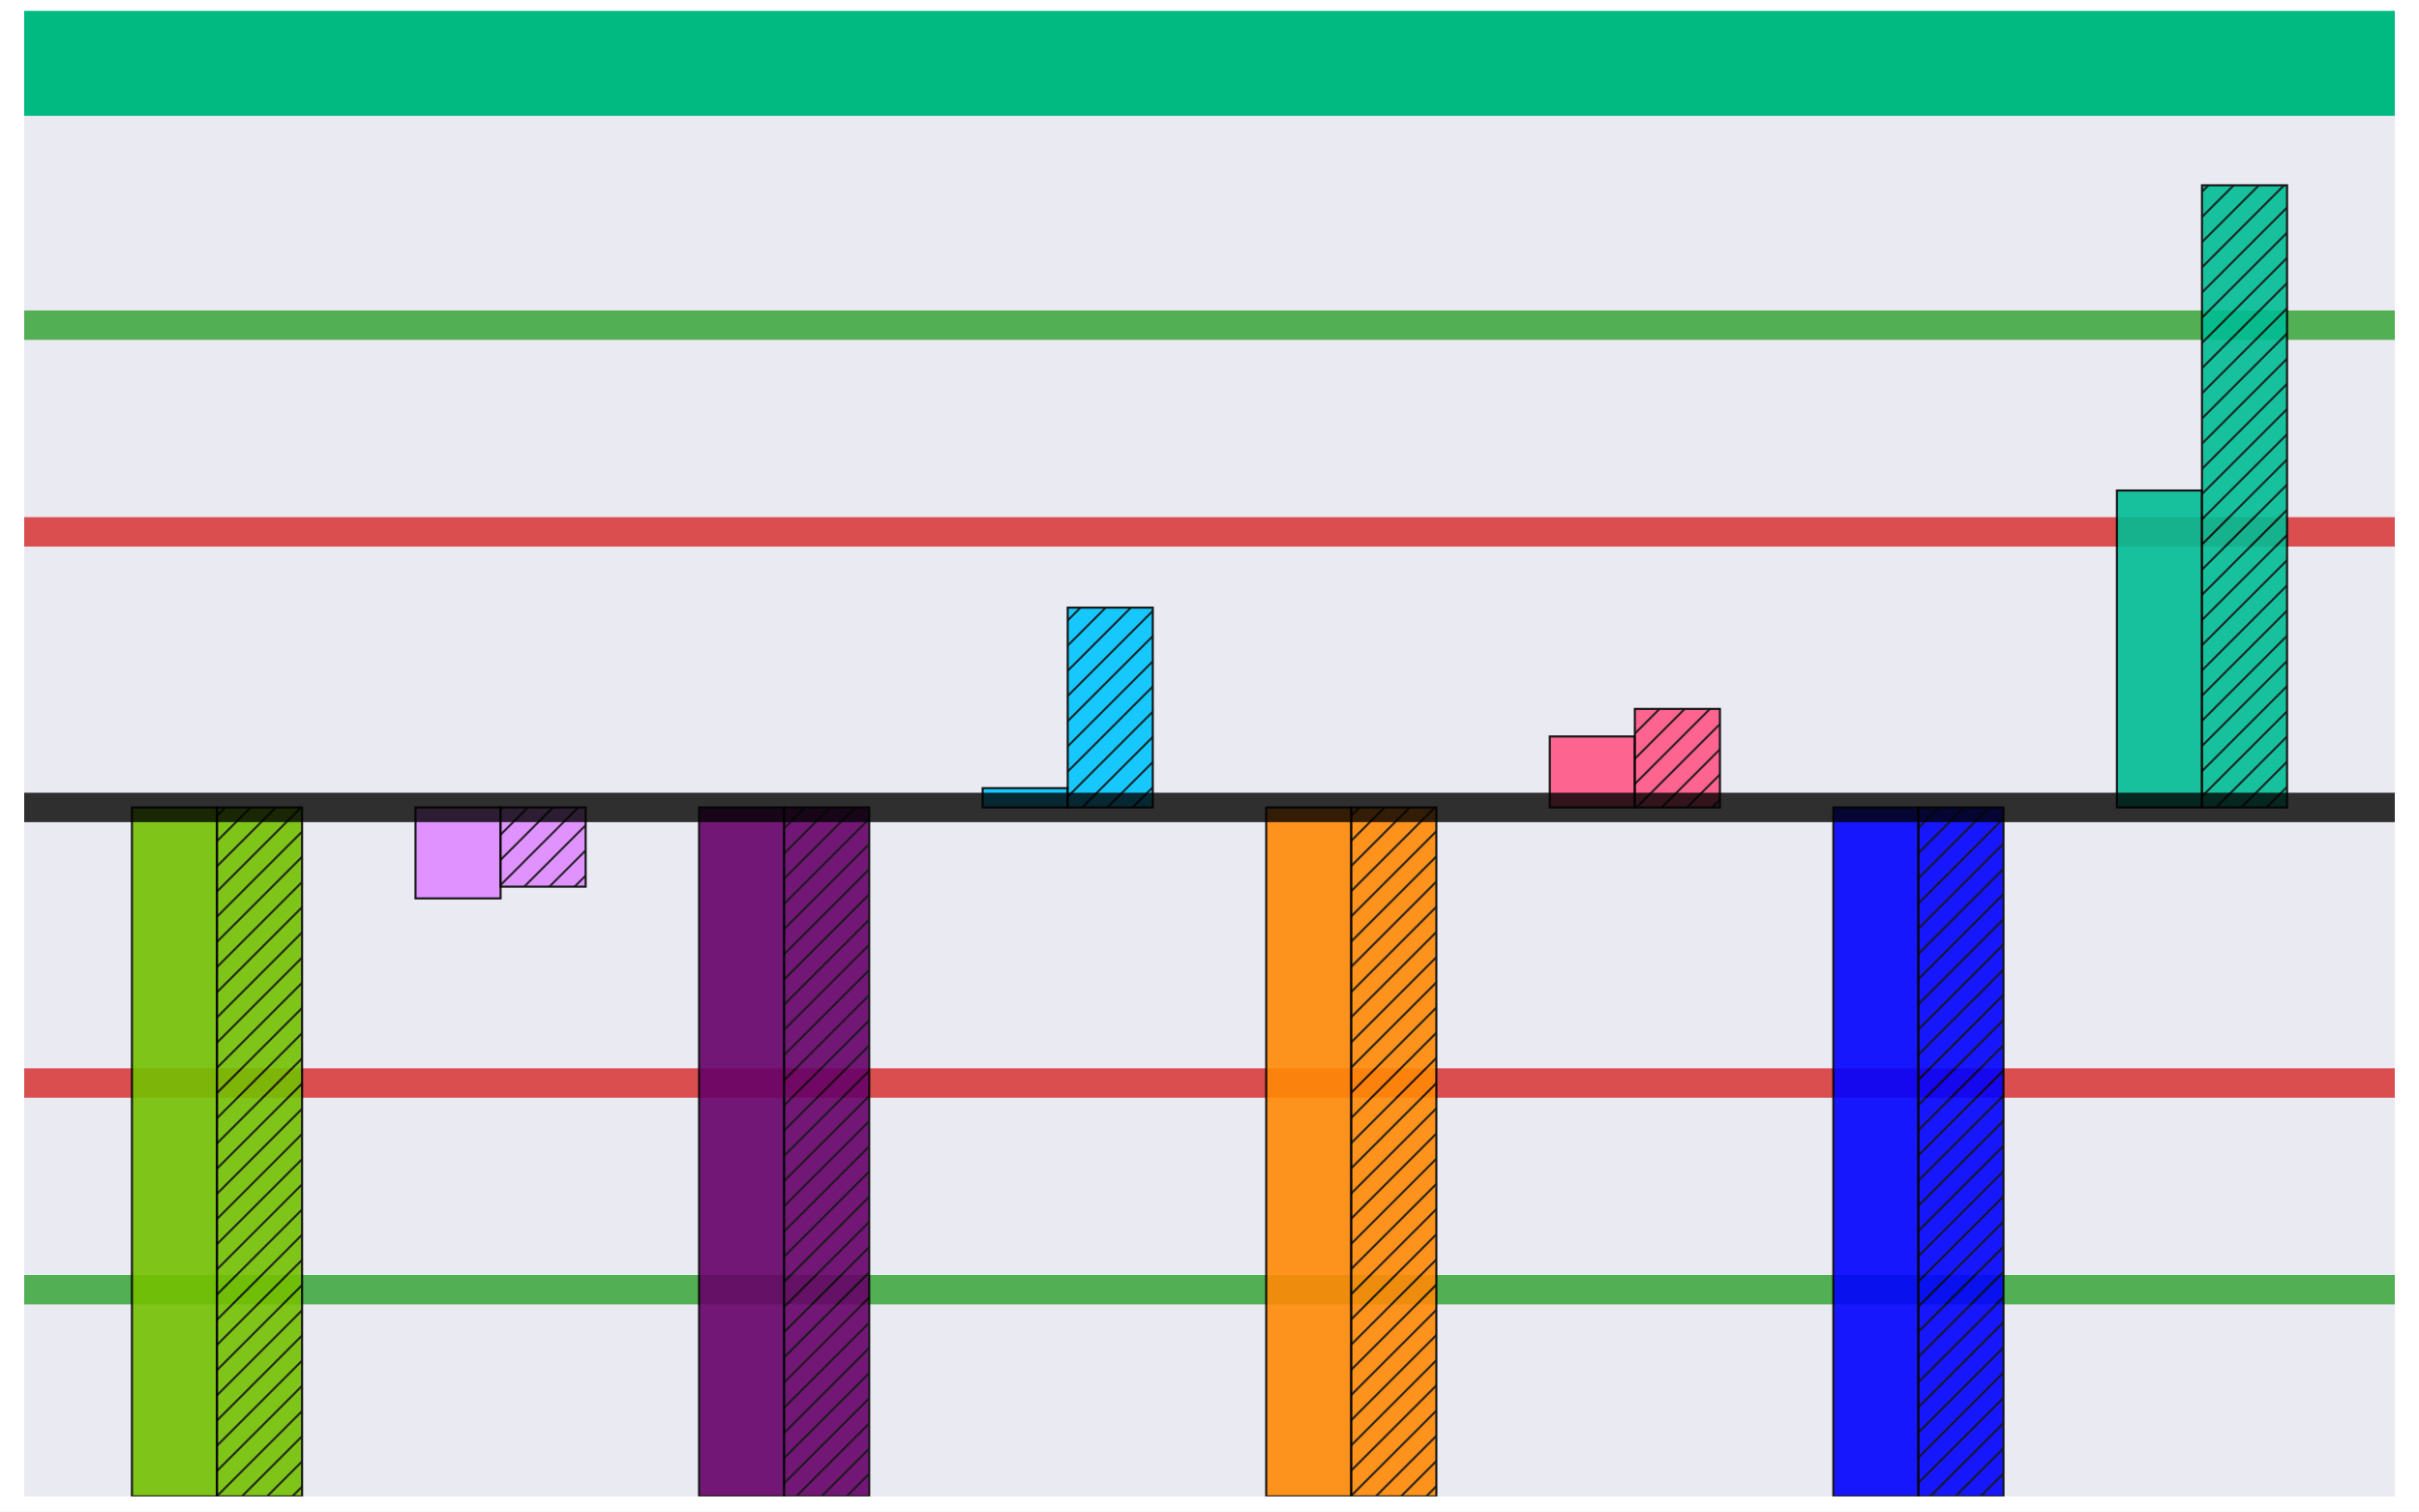
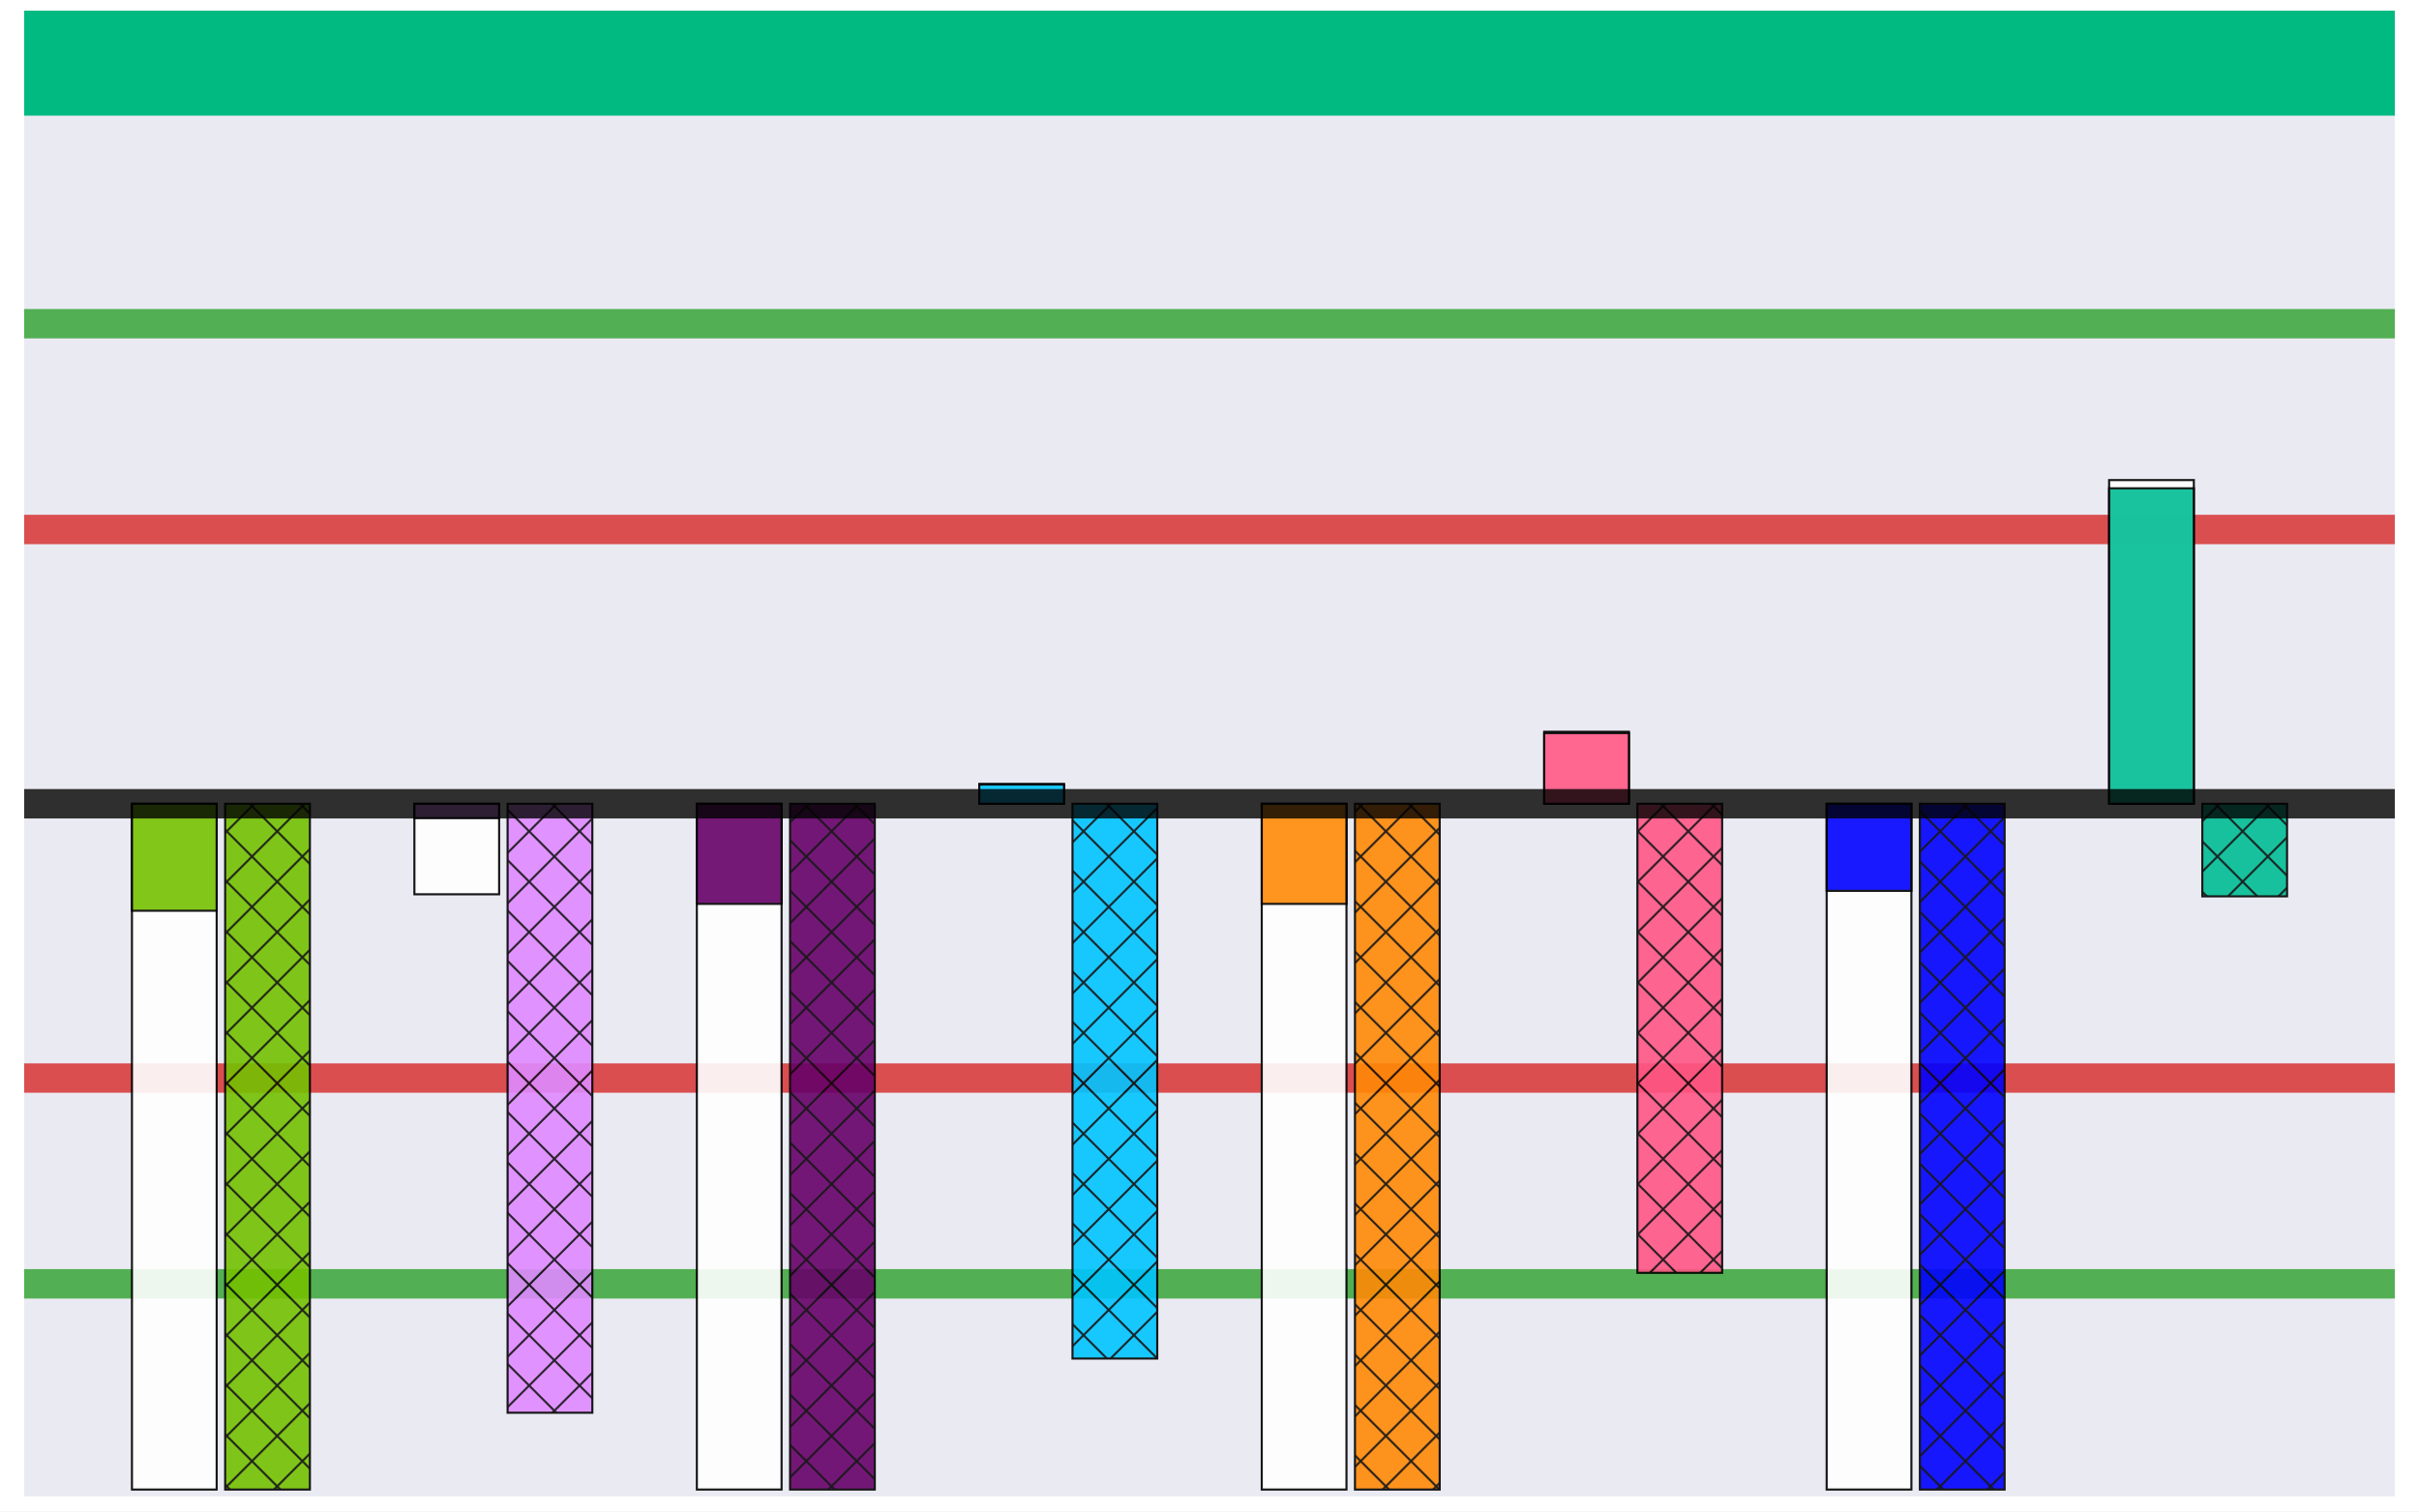
<svg xmlns="http://www.w3.org/2000/svg" width="1152pt" height="720pt" viewBox="0 0 1152 720" version="1.1">
  <defs>
    <style type="text/css">*{stroke-linejoin: round; stroke-linecap: butt}</style>
  </defs>
  <g id="figure_1">
    <g id="patch_1">
      <path d="M 0 720  L 1152 720  L 1152 0  L 0 0  z " style="fill: #ffffff" />
    </g>
    <g id="axes_1">
      <g id="patch_2">
        <path d="M 11.52 712.8  L 1140.48 712.8  L 1140.48 7.2  L 11.52 7.2  z " style="fill: #eaeaf2" />
      </g>
      <g id="matplotlib.axis_1" />
      <g id="matplotlib.axis_2" />
      <g id="line2d_1">
-         <path d="M 11.52 30.173  L 1140.48 30.173  " style="fill: none; stroke: #00ba81; stroke-width: 50" />
+         <path d="M 11.52 30.067  L 1140.48 30.067  " style="fill: none; stroke: #00ba81; stroke-width: 50" />
      </g>
      <g id="line2d_2">
-         <path d="M 11.52 154.884  L 1140.48 154.884  " clip-path="url(#p1ad3f38252)" style="fill: none; stroke: #2ca02c; stroke-opacity: 0.8; stroke-width: 14; stroke-linecap: round" />
+         <path d="M 11.52 154.2  L 1140.48 154.2  " clip-path="url(#p8ee1b9974e)" style="fill: none; stroke: #2ca02c; stroke-opacity: 0.8; stroke-width: 14; stroke-linecap: round" />
      </g>
      <g id="line2d_3">
-         <path d="M 11.52 253.34  L 1140.48 253.34  " clip-path="url(#p1ad3f38252)" style="fill: none; stroke: #d62728; stroke-opacity: 0.8; stroke-width: 14; stroke-linecap: round" />
+         <path d="M 11.52 252.2  L 1140.48 252.2  " clip-path="url(#p8ee1b9974e)" style="fill: none; stroke: #d62728; stroke-opacity: 0.8; stroke-width: 14; stroke-linecap: round" />
      </g>
      <g id="line2d_4">
-         <path d="M 11.52 614.344  L 1140.48 614.344  " clip-path="url(#p1ad3f38252)" style="fill: none; stroke: #2ca02c; stroke-opacity: 0.8; stroke-width: 14; stroke-linecap: round" />
+         <path d="M 11.52 611.533  L 1140.48 611.533  " clip-path="url(#p8ee1b9974e)" style="fill: none; stroke: #2ca02c; stroke-opacity: 0.8; stroke-width: 14; stroke-linecap: round" />
      </g>
      <g id="line2d_5">
-         <path d="M 11.52 515.888  L 1140.48 515.888  " clip-path="url(#p1ad3f38252)" style="fill: none; stroke: #d62728; stroke-opacity: 0.8; stroke-width: 14; stroke-linecap: round" />
+         <path d="M 11.52 513.533  L 1140.48 513.533  " clip-path="url(#p8ee1b9974e)" style="fill: none; stroke: #d62728; stroke-opacity: 0.8; stroke-width: 14; stroke-linecap: round" />
      </g>
      <g id="patch_3">
        <path d="M 11.52 712.8  L 11.52 7.2  " style="fill: none" />
      </g>
      <g id="patch_4">
        <path d="M 1140.48 712.8  L 1140.48 7.2  " style="fill: none" />
      </g>
      <g id="patch_5">
        <path d="M 11.52 712.8  L 1140.48 712.8  " style="fill: none" />
      </g>
      <g id="patch_6">
        <path d="M 11.52 7.2  L 1140.48 7.2  " style="fill: none" />
      </g>
      <g id="patch_7">
-         <path d="M 62.836 384.614  L 103.349 384.614  L 103.349 712.8  L 62.836 712.8  z " clip-path="url(#p1ad3f38252)" style="fill: #73c000; opacity: 0.9; stroke: #000000; stroke-linejoin: miter" />
+         <path d="M 62.836 382.867  L 103.19 382.867  L 103.19 709.533  L 62.836 709.533  z " clip-path="url(#p8ee1b9974e)" style="fill: #ffffff; opacity: 0.9; stroke: #000000; stroke-linejoin: miter" />
      </g>
      <g id="patch_8">
-         <path d="M 103.349 384.614  L 143.862 384.614  L 143.862 712.8  L 103.349 712.8  z " clip-path="url(#p1ad3f38252)" style="fill: url(#ha3f6413362); opacity: 0.9; stroke: #000000; stroke-linejoin: miter" />
+         <path d="M 197.348 382.867  L 237.702 382.867  L 237.702 425.987  L 197.348 425.987  z " clip-path="url(#p8ee1b9974e)" style="fill: #ffffff; opacity: 0.9; stroke: #000000; stroke-linejoin: miter" />
      </g>
      <g id="patch_9">
-         <path d="M 197.879 384.614  L 238.392 384.614  L 238.392 427.935  L 197.879 427.935  z " clip-path="url(#p1ad3f38252)" style="fill: #df89ff; opacity: 0.9; stroke: #000000; stroke-linejoin: miter" />
+         <path d="M 331.861 382.867  L 372.214 382.867  L 372.214 709.533  L 331.861 709.533  z " clip-path="url(#p8ee1b9974e)" style="fill: #ffffff; opacity: 0.9; stroke: #000000; stroke-linejoin: miter" />
      </g>
      <g id="patch_10">
-         <path d="M 238.392 384.614  L 278.905 384.614  L 278.905 422.355  L 238.392 422.355  z " clip-path="url(#p1ad3f38252)" style="fill: url(#h78efa15280); opacity: 0.9; stroke: #000000; stroke-linejoin: miter" />
+         <path d="M 466.373 382.867  L 506.726 382.867  L 506.726 373.393  L 466.373 373.393  z " clip-path="url(#p8ee1b9974e)" style="fill: #ffffff; opacity: 0.9; stroke: #000000; stroke-linejoin: miter" />
      </g>
      <g id="patch_11">
-         <path d="M 332.922 384.614  L 373.435 384.614  L 373.435 712.8  L 332.922 712.8  z " clip-path="url(#p1ad3f38252)" style="fill: #660068; opacity: 0.9; stroke: #000000; stroke-linejoin: miter" />
+         <path d="M 600.885 382.867  L 641.238 382.867  L 641.238 709.533  L 600.885 709.533  z " clip-path="url(#p8ee1b9974e)" style="fill: #ffffff; opacity: 0.9; stroke: #000000; stroke-linejoin: miter" />
      </g>
      <g id="patch_12">
-         <path d="M 373.435 384.614  L 413.948 384.614  L 413.948 712.8  L 373.435 712.8  z " clip-path="url(#p1ad3f38252)" style="fill: url(#h76f5bb1f6e); opacity: 0.9; stroke: #000000; stroke-linejoin: miter" />
+         <path d="M 735.397 382.867  L 775.75 382.867  L 775.75 348.567  L 735.397 348.567  z " clip-path="url(#p8ee1b9974e)" style="fill: #ffffff; opacity: 0.9; stroke: #000000; stroke-linejoin: miter" />
      </g>
      <g id="patch_13">
-         <path d="M 467.966 384.614  L 508.478 384.614  L 508.478 375.425  L 467.966 375.425  z " clip-path="url(#p1ad3f38252)" style="fill: #00c4ff; opacity: 0.9; stroke: #000000; stroke-linejoin: miter" />
+         <path d="M 869.909 382.867  L 910.263 382.867  L 910.263 709.533  L 869.909 709.533  z " clip-path="url(#p8ee1b9974e)" style="fill: #ffffff; opacity: 0.9; stroke: #000000; stroke-linejoin: miter" />
      </g>
      <g id="patch_14">
-         <path d="M 508.478 384.614  L 548.991 384.614  L 548.991 289.44  L 508.478 289.44  z " clip-path="url(#p1ad3f38252)" style="fill: url(#h1020ed409c); opacity: 0.9; stroke: #000000; stroke-linejoin: miter" />
+         <path d="M 1004.421 382.867  L 1044.775 382.867  L 1044.775 228.68  L 1004.421 228.68  z " clip-path="url(#p8ee1b9974e)" style="fill: #ffffff; opacity: 0.9; stroke: #000000; stroke-linejoin: miter" />
      </g>
      <g id="patch_15">
-         <path d="M 603.009 384.614  L 643.522 384.614  L 643.522 712.8  L 603.009 712.8  z " clip-path="url(#p1ad3f38252)" style="fill: #ff8805; opacity: 0.9; stroke: #000000; stroke-linejoin: miter" />
+         <path d="M 62.836 382.867  L 103.19 382.867  L 103.19 433.827  L 62.836 433.827  z " clip-path="url(#p8ee1b9974e)" style="fill: #73c000; opacity: 0.9; stroke: #000000; stroke-linejoin: miter" />
      </g>
      <g id="patch_16">
-         <path d="M 643.522 384.614  L 684.034 384.614  L 684.034 712.8  L 643.522 712.8  z " clip-path="url(#p1ad3f38252)" style="fill: url(#h92dfbfbd4f); opacity: 0.9; stroke: #000000; stroke-linejoin: miter" />
+         <path d="M 107.225 382.867  L 147.579 382.867  L 147.579 709.533  L 107.225 709.533  z " clip-path="url(#p8ee1b9974e)" style="fill: url(#hbf11305888); opacity: 0.9; stroke: #000000; stroke-linejoin: miter" />
      </g>
      <g id="patch_17">
-         <path d="M 738.052 384.614  L 778.565 384.614  L 778.565 350.811  L 738.052 350.811  z " clip-path="url(#p1ad3f38252)" style="fill: #ff5584; opacity: 0.9; stroke: #000000; stroke-linejoin: miter" />
+         <path d="M 197.348 382.867  L 237.702 382.867  L 237.702 389.727  L 197.348 389.727  z " clip-path="url(#p8ee1b9974e)" style="fill: #df89ff; opacity: 0.9; stroke: #000000; stroke-linejoin: miter" />
      </g>
      <g id="patch_18">
-         <path d="M 778.565 384.614  L 819.078 384.614  L 819.078 337.683  L 778.565 337.683  z " clip-path="url(#p1ad3f38252)" style="fill: url(#h4f7fd295b4); opacity: 0.9; stroke: #000000; stroke-linejoin: miter" />
+         <path d="M 241.737 382.867  L 282.091 382.867  L 282.091 672.947  L 241.737 672.947  z " clip-path="url(#p8ee1b9974e)" style="fill: url(#h5958de128e); opacity: 0.9; stroke: #000000; stroke-linejoin: miter" />
      </g>
      <g id="patch_19">
-         <path d="M 873.095 384.614  L 913.608 384.614  L 913.608 712.8  L 873.095 712.8  z " clip-path="url(#p1ad3f38252)" style="fill: #0000ff; opacity: 0.9; stroke: #000000; stroke-linejoin: miter" />
+         <path d="M 331.861 382.867  L 372.214 382.867  L 372.214 430.56  L 331.861 430.56  z " clip-path="url(#p8ee1b9974e)" style="fill: #660068; opacity: 0.9; stroke: #000000; stroke-linejoin: miter" />
      </g>
      <g id="patch_20">
-         <path d="M 913.608 384.614  L 954.121 384.614  L 954.121 712.8  L 913.608 712.8  z " clip-path="url(#p1ad3f38252)" style="fill: url(#h64f9df4ca2); opacity: 0.9; stroke: #000000; stroke-linejoin: miter" />
+         <path d="M 376.25 382.867  L 416.603 382.867  L 416.603 709.533  L 376.25 709.533  z " clip-path="url(#p8ee1b9974e)" style="fill: url(#h81971edbd5); opacity: 0.9; stroke: #000000; stroke-linejoin: miter" />
      </g>
      <g id="patch_21">
-         <path d="M 1008.138 384.614  L 1048.651 384.614  L 1048.651 233.648  L 1008.138 233.648  z " clip-path="url(#p1ad3f38252)" style="fill: #00bd94; opacity: 0.9; stroke: #000000; stroke-linejoin: miter" />
+         <path d="M 466.373 382.867  L 506.726 382.867  L 506.726 373.72  L 466.373 373.72  z " clip-path="url(#p8ee1b9974e)" style="fill: #00c4ff; opacity: 0.9; stroke: #000000; stroke-linejoin: miter" />
      </g>
      <g id="patch_22">
-         <path d="M 1048.651 384.614  L 1089.164 384.614  L 1089.164 88.262  L 1048.651 88.262  z " clip-path="url(#p1ad3f38252)" style="fill: url(#h7179b0c028); opacity: 0.9; stroke: #000000; stroke-linejoin: miter" />
+         <path d="M 510.762 382.867  L 551.115 382.867  L 551.115 647.14  L 510.762 647.14  z " clip-path="url(#p8ee1b9974e)" style="fill: url(#h14c84bab84); opacity: 0.9; stroke: #000000; stroke-linejoin: miter" />
+       </g>
+       <g id="patch_23">
+         <path d="M 600.885 382.867  L 641.238 382.867  L 641.238 430.56  L 600.885 430.56  z " clip-path="url(#p8ee1b9974e)" style="fill: #ff8805; opacity: 0.9; stroke: #000000; stroke-linejoin: miter" />
+       </g>
+       <g id="patch_24">
+         <path d="M 645.274 382.867  L 685.627 382.867  L 685.627 709.533  L 645.274 709.533  z " clip-path="url(#p8ee1b9974e)" style="fill: url(#he0f5e57c52); opacity: 0.9; stroke: #000000; stroke-linejoin: miter" />
+       </g>
+       <g id="patch_25">
+         <path d="M 735.397 382.867  L 775.75 382.867  L 775.75 349.22  L 735.397 349.22  z " clip-path="url(#p8ee1b9974e)" style="fill: #ff5584; opacity: 0.9; stroke: #000000; stroke-linejoin: miter" />
+       </g>
+       <g id="patch_26">
+         <path d="M 779.786 382.867  L 820.139 382.867  L 820.139 606.307  L 779.786 606.307  z " clip-path="url(#p8ee1b9974e)" style="fill: url(#h13e82c01f2); opacity: 0.9; stroke: #000000; stroke-linejoin: miter" />
+       </g>
+       <g id="patch_27">
+         <path d="M 869.909 382.867  L 910.263 382.867  L 910.263 424.353  L 869.909 424.353  z " clip-path="url(#p8ee1b9974e)" style="fill: #0000ff; opacity: 0.9; stroke: #000000; stroke-linejoin: miter" />
+       </g>
+       <g id="patch_28">
+         <path d="M 914.298 382.867  L 954.652 382.867  L 954.652 709.533  L 914.298 709.533  z " clip-path="url(#p8ee1b9974e)" style="fill: url(#h6329b58464); opacity: 0.9; stroke: #000000; stroke-linejoin: miter" />
+       </g>
+       <g id="patch_29">
+         <path d="M 1004.421 382.867  L 1044.775 382.867  L 1044.775 232.6  L 1004.421 232.6  z " clip-path="url(#p8ee1b9974e)" style="fill: #00bd94; opacity: 0.9; stroke: #000000; stroke-linejoin: miter" />
+       </g>
+       <g id="patch_30">
+         <path d="M 1048.81 382.867  L 1089.164 382.867  L 1089.164 426.967  L 1048.81 426.967  z " clip-path="url(#p8ee1b9974e)" style="fill: url(#h947586f210); opacity: 0.9; stroke: #000000; stroke-linejoin: miter" />
      </g>
      <g id="line2d_6">
-         <path d="M 11.52 384.614  L 1140.48 384.614  " clip-path="url(#p1ad3f38252)" style="fill: none; stroke: #000000; stroke-opacity: 0.8; stroke-width: 14; stroke-linecap: round" />
+         <path d="M 11.52 382.867  L 1140.48 382.867  " clip-path="url(#p8ee1b9974e)" style="fill: none; stroke: #000000; stroke-opacity: 0.8; stroke-width: 14; stroke-linecap: round" />
      </g>
    </g>
  </g>
  <defs>
-     <clipPath id="p1ad3f38252">
+     <clipPath id="p8ee1b9974e">
      <rect x="11.52" y="7.2" width="1128.96" height="705.6" />
    </clipPath>
  </defs>
  <defs>
-     <pattern id="ha3f6413362" patternUnits="userSpaceOnUse" x="0" y="0" width="72" height="72">
+     <pattern id="hbf11305888" patternUnits="userSpaceOnUse" x="0" y="0" width="72" height="72">
      <rect x="0" y="0" width="73" height="73" fill="#73c000" />
-       <path d="M -36 36  L 36 -36  M -30 42  L 42 -30  M -24 48  L 48 -24  M -18 54  L 54 -18  M -12 60  L 60 -12  M -6 66  L 66 -6  M 0 72  L 72 0  M 6 78  L 78 6  M 12 84  L 84 12  M 18 90  L 90 18  M 24 96  L 96 24  M 30 102  L 102 30  M 36 108  L 108 36  " style="fill: #000000; stroke: #000000; stroke-width: 1.0; stroke-linecap: butt; stroke-linejoin: miter; stroke-opacity: 0.9" />
+       <path d="M -36 36  L 36 -36  M -24 48  L 48 -24  M -12 60  L 60 -12  M 0 72  L 72 0  M 12 84  L 84 12  M 24 96  L 96 24  M 36 108  L 108 36  M -36 36  L 36 108  M -24 24  L 48 96  M -12 12  L 60 84  M 0 0  L 72 72  M 12 -12  L 84 60  M 24 -24  L 96 48  M 36 -36  L 108 36  " style="fill: #000000; stroke: #000000; stroke-width: 1.0; stroke-linecap: butt; stroke-linejoin: miter; stroke-opacity: 0.9" />
    </pattern>
-     <pattern id="h78efa15280" patternUnits="userSpaceOnUse" x="0" y="0" width="72" height="72">
+     <pattern id="h5958de128e" patternUnits="userSpaceOnUse" x="0" y="0" width="72" height="72">
      <rect x="0" y="0" width="73" height="73" fill="#df89ff" />
-       <path d="M -36 36  L 36 -36  M -30 42  L 42 -30  M -24 48  L 48 -24  M -18 54  L 54 -18  M -12 60  L 60 -12  M -6 66  L 66 -6  M 0 72  L 72 0  M 6 78  L 78 6  M 12 84  L 84 12  M 18 90  L 90 18  M 24 96  L 96 24  M 30 102  L 102 30  M 36 108  L 108 36  " style="fill: #000000; stroke: #000000; stroke-width: 1.0; stroke-linecap: butt; stroke-linejoin: miter; stroke-opacity: 0.9" />
+       <path d="M -36 36  L 36 -36  M -24 48  L 48 -24  M -12 60  L 60 -12  M 0 72  L 72 0  M 12 84  L 84 12  M 24 96  L 96 24  M 36 108  L 108 36  M -36 36  L 36 108  M -24 24  L 48 96  M -12 12  L 60 84  M 0 0  L 72 72  M 12 -12  L 84 60  M 24 -24  L 96 48  M 36 -36  L 108 36  " style="fill: #000000; stroke: #000000; stroke-width: 1.0; stroke-linecap: butt; stroke-linejoin: miter; stroke-opacity: 0.9" />
    </pattern>
-     <pattern id="h76f5bb1f6e" patternUnits="userSpaceOnUse" x="0" y="0" width="72" height="72">
+     <pattern id="h81971edbd5" patternUnits="userSpaceOnUse" x="0" y="0" width="72" height="72">
      <rect x="0" y="0" width="73" height="73" fill="#660068" />
-       <path d="M -36 36  L 36 -36  M -30 42  L 42 -30  M -24 48  L 48 -24  M -18 54  L 54 -18  M -12 60  L 60 -12  M -6 66  L 66 -6  M 0 72  L 72 0  M 6 78  L 78 6  M 12 84  L 84 12  M 18 90  L 90 18  M 24 96  L 96 24  M 30 102  L 102 30  M 36 108  L 108 36  " style="fill: #000000; stroke: #000000; stroke-width: 1.0; stroke-linecap: butt; stroke-linejoin: miter; stroke-opacity: 0.9" />
+       <path d="M -36 36  L 36 -36  M -24 48  L 48 -24  M -12 60  L 60 -12  M 0 72  L 72 0  M 12 84  L 84 12  M 24 96  L 96 24  M 36 108  L 108 36  M -36 36  L 36 108  M -24 24  L 48 96  M -12 12  L 60 84  M 0 0  L 72 72  M 12 -12  L 84 60  M 24 -24  L 96 48  M 36 -36  L 108 36  " style="fill: #000000; stroke: #000000; stroke-width: 1.0; stroke-linecap: butt; stroke-linejoin: miter; stroke-opacity: 0.9" />
    </pattern>
-     <pattern id="h1020ed409c" patternUnits="userSpaceOnUse" x="0" y="0" width="72" height="72">
+     <pattern id="h14c84bab84" patternUnits="userSpaceOnUse" x="0" y="0" width="72" height="72">
      <rect x="0" y="0" width="73" height="73" fill="#00c4ff" />
-       <path d="M -36 36  L 36 -36  M -30 42  L 42 -30  M -24 48  L 48 -24  M -18 54  L 54 -18  M -12 60  L 60 -12  M -6 66  L 66 -6  M 0 72  L 72 0  M 6 78  L 78 6  M 12 84  L 84 12  M 18 90  L 90 18  M 24 96  L 96 24  M 30 102  L 102 30  M 36 108  L 108 36  " style="fill: #000000; stroke: #000000; stroke-width: 1.0; stroke-linecap: butt; stroke-linejoin: miter; stroke-opacity: 0.9" />
+       <path d="M -36 36  L 36 -36  M -24 48  L 48 -24  M -12 60  L 60 -12  M 0 72  L 72 0  M 12 84  L 84 12  M 24 96  L 96 24  M 36 108  L 108 36  M -36 36  L 36 108  M -24 24  L 48 96  M -12 12  L 60 84  M 0 0  L 72 72  M 12 -12  L 84 60  M 24 -24  L 96 48  M 36 -36  L 108 36  " style="fill: #000000; stroke: #000000; stroke-width: 1.0; stroke-linecap: butt; stroke-linejoin: miter; stroke-opacity: 0.9" />
    </pattern>
-     <pattern id="h92dfbfbd4f" patternUnits="userSpaceOnUse" x="0" y="0" width="72" height="72">
+     <pattern id="he0f5e57c52" patternUnits="userSpaceOnUse" x="0" y="0" width="72" height="72">
      <rect x="0" y="0" width="73" height="73" fill="#ff8805" />
-       <path d="M -36 36  L 36 -36  M -30 42  L 42 -30  M -24 48  L 48 -24  M -18 54  L 54 -18  M -12 60  L 60 -12  M -6 66  L 66 -6  M 0 72  L 72 0  M 6 78  L 78 6  M 12 84  L 84 12  M 18 90  L 90 18  M 24 96  L 96 24  M 30 102  L 102 30  M 36 108  L 108 36  " style="fill: #000000; stroke: #000000; stroke-width: 1.0; stroke-linecap: butt; stroke-linejoin: miter; stroke-opacity: 0.9" />
+       <path d="M -36 36  L 36 -36  M -24 48  L 48 -24  M -12 60  L 60 -12  M 0 72  L 72 0  M 12 84  L 84 12  M 24 96  L 96 24  M 36 108  L 108 36  M -36 36  L 36 108  M -24 24  L 48 96  M -12 12  L 60 84  M 0 0  L 72 72  M 12 -12  L 84 60  M 24 -24  L 96 48  M 36 -36  L 108 36  " style="fill: #000000; stroke: #000000; stroke-width: 1.0; stroke-linecap: butt; stroke-linejoin: miter; stroke-opacity: 0.9" />
    </pattern>
-     <pattern id="h4f7fd295b4" patternUnits="userSpaceOnUse" x="0" y="0" width="72" height="72">
+     <pattern id="h13e82c01f2" patternUnits="userSpaceOnUse" x="0" y="0" width="72" height="72">
      <rect x="0" y="0" width="73" height="73" fill="#ff5584" />
-       <path d="M -36 36  L 36 -36  M -30 42  L 42 -30  M -24 48  L 48 -24  M -18 54  L 54 -18  M -12 60  L 60 -12  M -6 66  L 66 -6  M 0 72  L 72 0  M 6 78  L 78 6  M 12 84  L 84 12  M 18 90  L 90 18  M 24 96  L 96 24  M 30 102  L 102 30  M 36 108  L 108 36  " style="fill: #000000; stroke: #000000; stroke-width: 1.0; stroke-linecap: butt; stroke-linejoin: miter; stroke-opacity: 0.9" />
+       <path d="M -36 36  L 36 -36  M -24 48  L 48 -24  M -12 60  L 60 -12  M 0 72  L 72 0  M 12 84  L 84 12  M 24 96  L 96 24  M 36 108  L 108 36  M -36 36  L 36 108  M -24 24  L 48 96  M -12 12  L 60 84  M 0 0  L 72 72  M 12 -12  L 84 60  M 24 -24  L 96 48  M 36 -36  L 108 36  " style="fill: #000000; stroke: #000000; stroke-width: 1.0; stroke-linecap: butt; stroke-linejoin: miter; stroke-opacity: 0.9" />
    </pattern>
-     <pattern id="h64f9df4ca2" patternUnits="userSpaceOnUse" x="0" y="0" width="72" height="72">
+     <pattern id="h6329b58464" patternUnits="userSpaceOnUse" x="0" y="0" width="72" height="72">
      <rect x="0" y="0" width="73" height="73" fill="#0000ff" />
-       <path d="M -36 36  L 36 -36  M -30 42  L 42 -30  M -24 48  L 48 -24  M -18 54  L 54 -18  M -12 60  L 60 -12  M -6 66  L 66 -6  M 0 72  L 72 0  M 6 78  L 78 6  M 12 84  L 84 12  M 18 90  L 90 18  M 24 96  L 96 24  M 30 102  L 102 30  M 36 108  L 108 36  " style="fill: #000000; stroke: #000000; stroke-width: 1.0; stroke-linecap: butt; stroke-linejoin: miter; stroke-opacity: 0.9" />
+       <path d="M -36 36  L 36 -36  M -24 48  L 48 -24  M -12 60  L 60 -12  M 0 72  L 72 0  M 12 84  L 84 12  M 24 96  L 96 24  M 36 108  L 108 36  M -36 36  L 36 108  M -24 24  L 48 96  M -12 12  L 60 84  M 0 0  L 72 72  M 12 -12  L 84 60  M 24 -24  L 96 48  M 36 -36  L 108 36  " style="fill: #000000; stroke: #000000; stroke-width: 1.0; stroke-linecap: butt; stroke-linejoin: miter; stroke-opacity: 0.9" />
    </pattern>
-     <pattern id="h7179b0c028" patternUnits="userSpaceOnUse" x="0" y="0" width="72" height="72">
+     <pattern id="h947586f210" patternUnits="userSpaceOnUse" x="0" y="0" width="72" height="72">
      <rect x="0" y="0" width="73" height="73" fill="#00bd94" />
-       <path d="M -36 36  L 36 -36  M -30 42  L 42 -30  M -24 48  L 48 -24  M -18 54  L 54 -18  M -12 60  L 60 -12  M -6 66  L 66 -6  M 0 72  L 72 0  M 6 78  L 78 6  M 12 84  L 84 12  M 18 90  L 90 18  M 24 96  L 96 24  M 30 102  L 102 30  M 36 108  L 108 36  " style="fill: #000000; stroke: #000000; stroke-width: 1.0; stroke-linecap: butt; stroke-linejoin: miter; stroke-opacity: 0.9" />
+       <path d="M -36 36  L 36 -36  M -24 48  L 48 -24  M -12 60  L 60 -12  M 0 72  L 72 0  M 12 84  L 84 12  M 24 96  L 96 24  M 36 108  L 108 36  M -36 36  L 36 108  M -24 24  L 48 96  M -12 12  L 60 84  M 0 0  L 72 72  M 12 -12  L 84 60  M 24 -24  L 96 48  M 36 -36  L 108 36  " style="fill: #000000; stroke: #000000; stroke-width: 1.0; stroke-linecap: butt; stroke-linejoin: miter; stroke-opacity: 0.9" />
    </pattern>
  </defs>
</svg>
